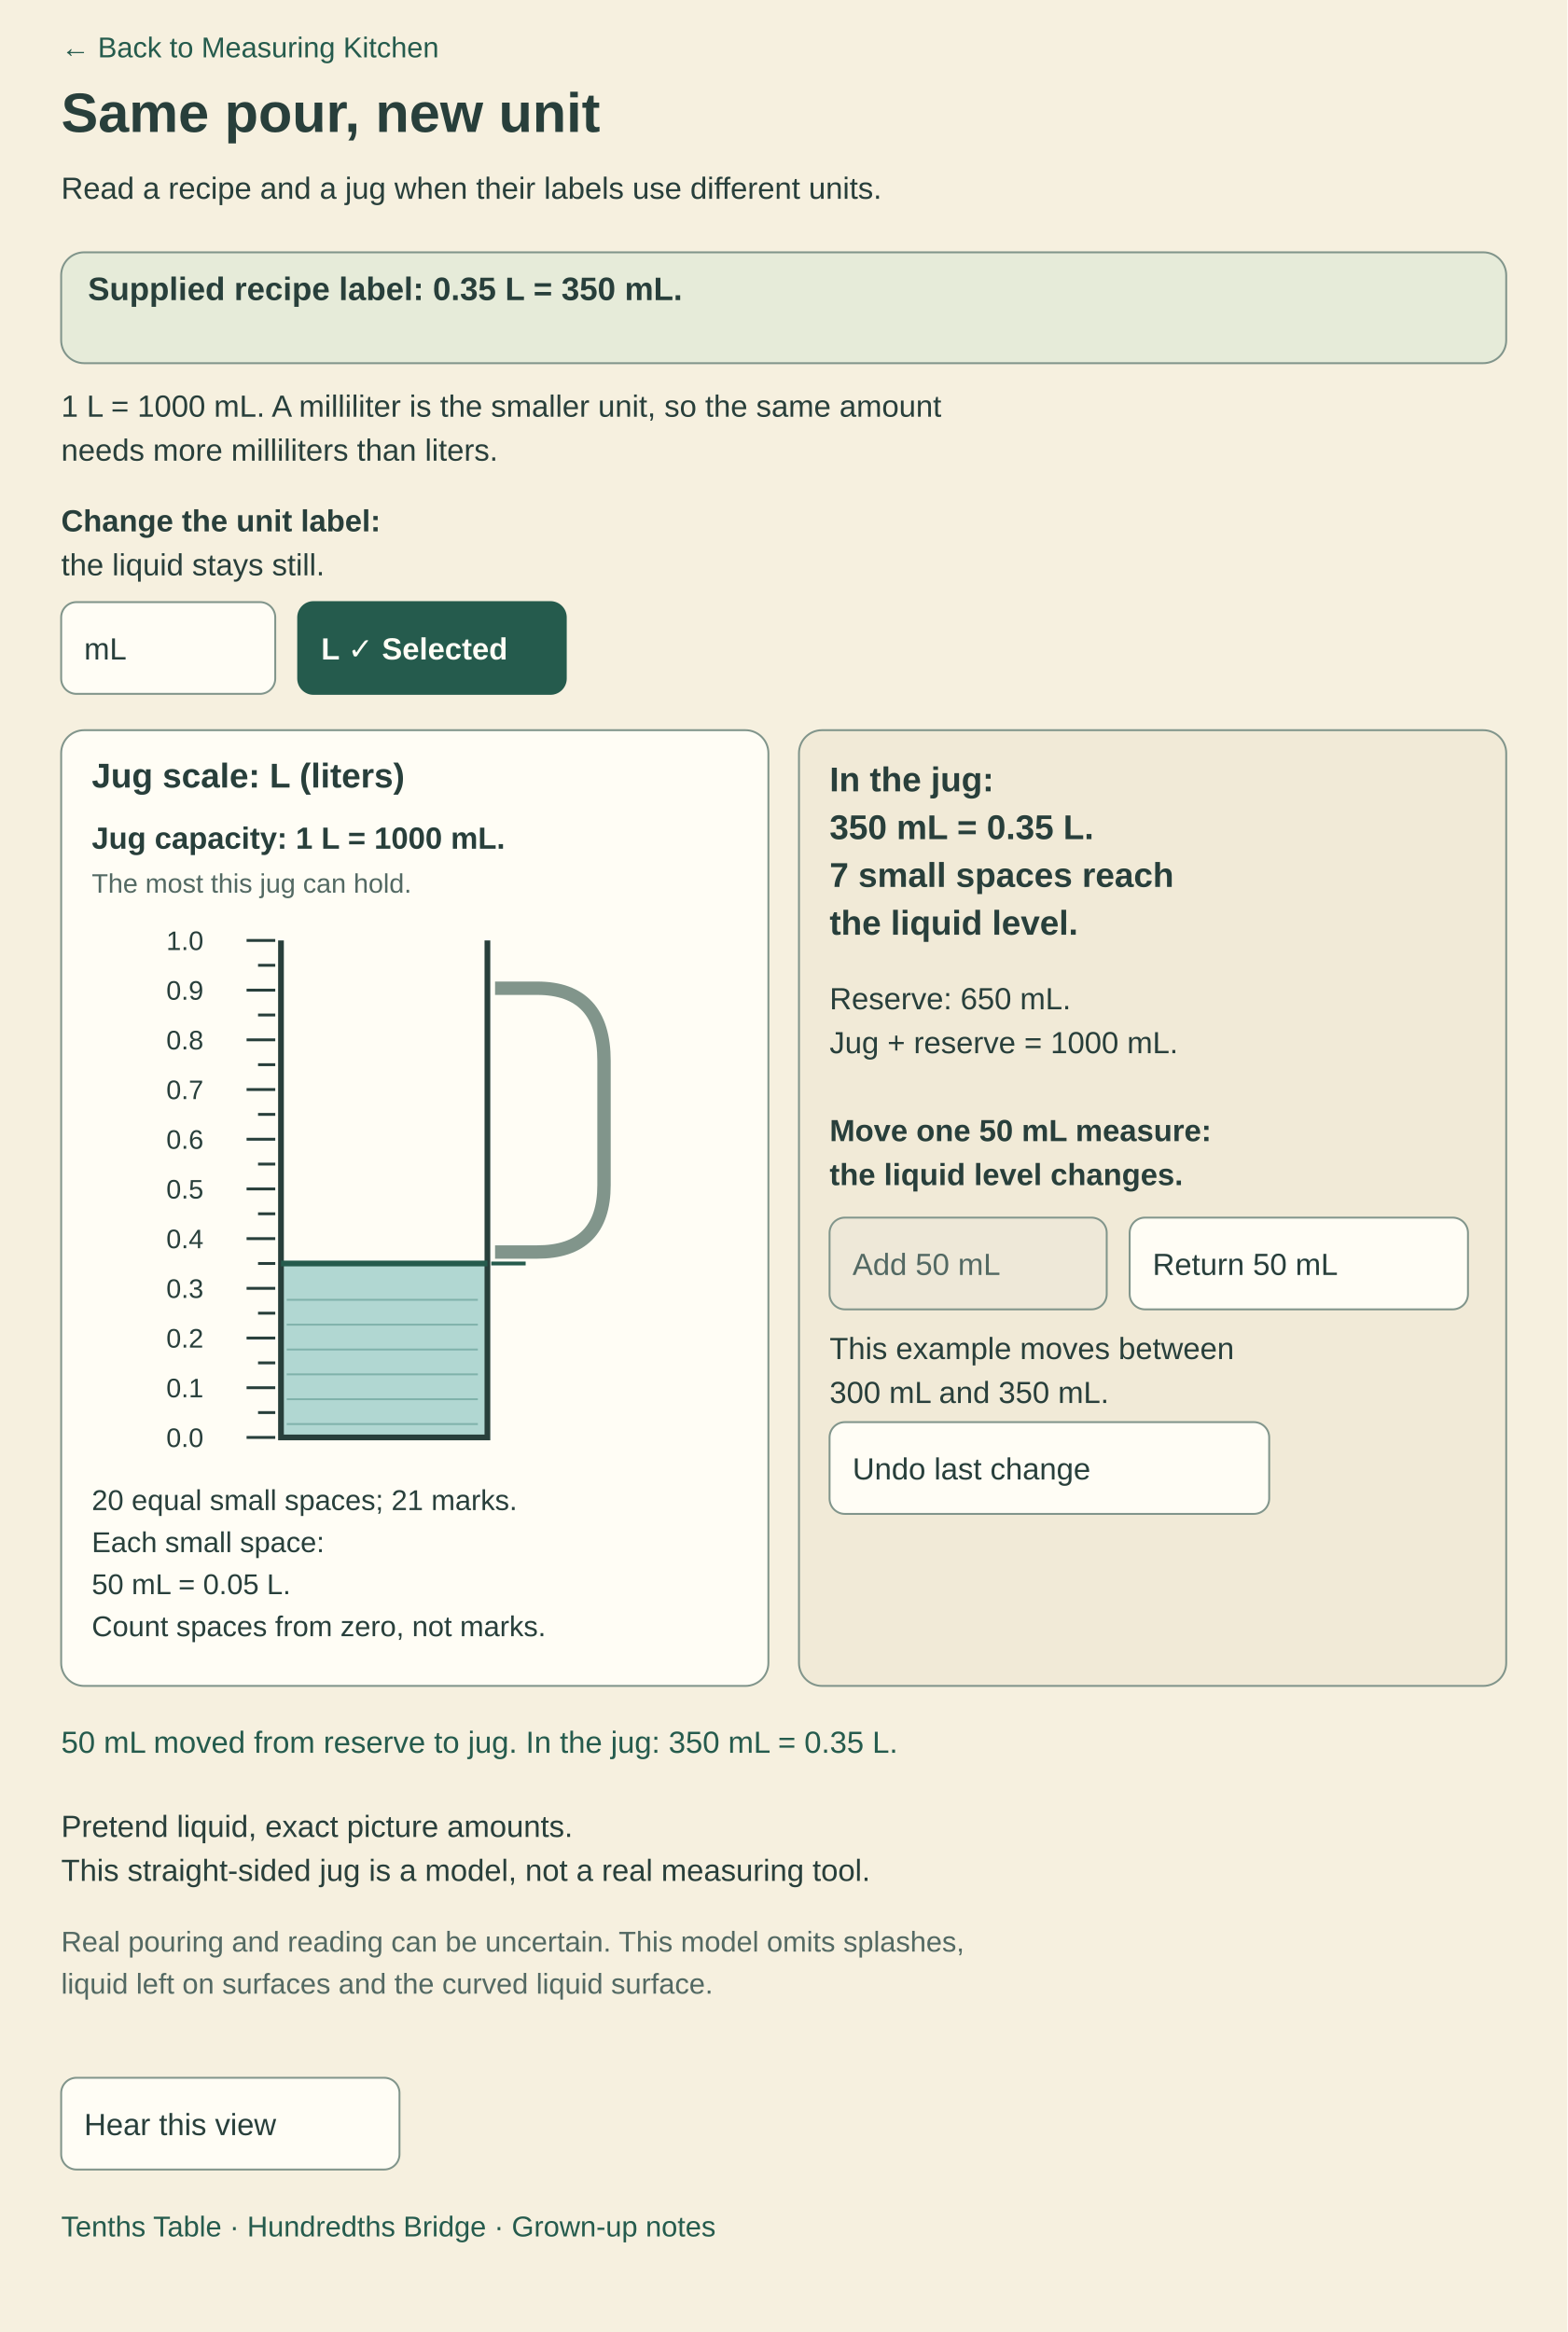
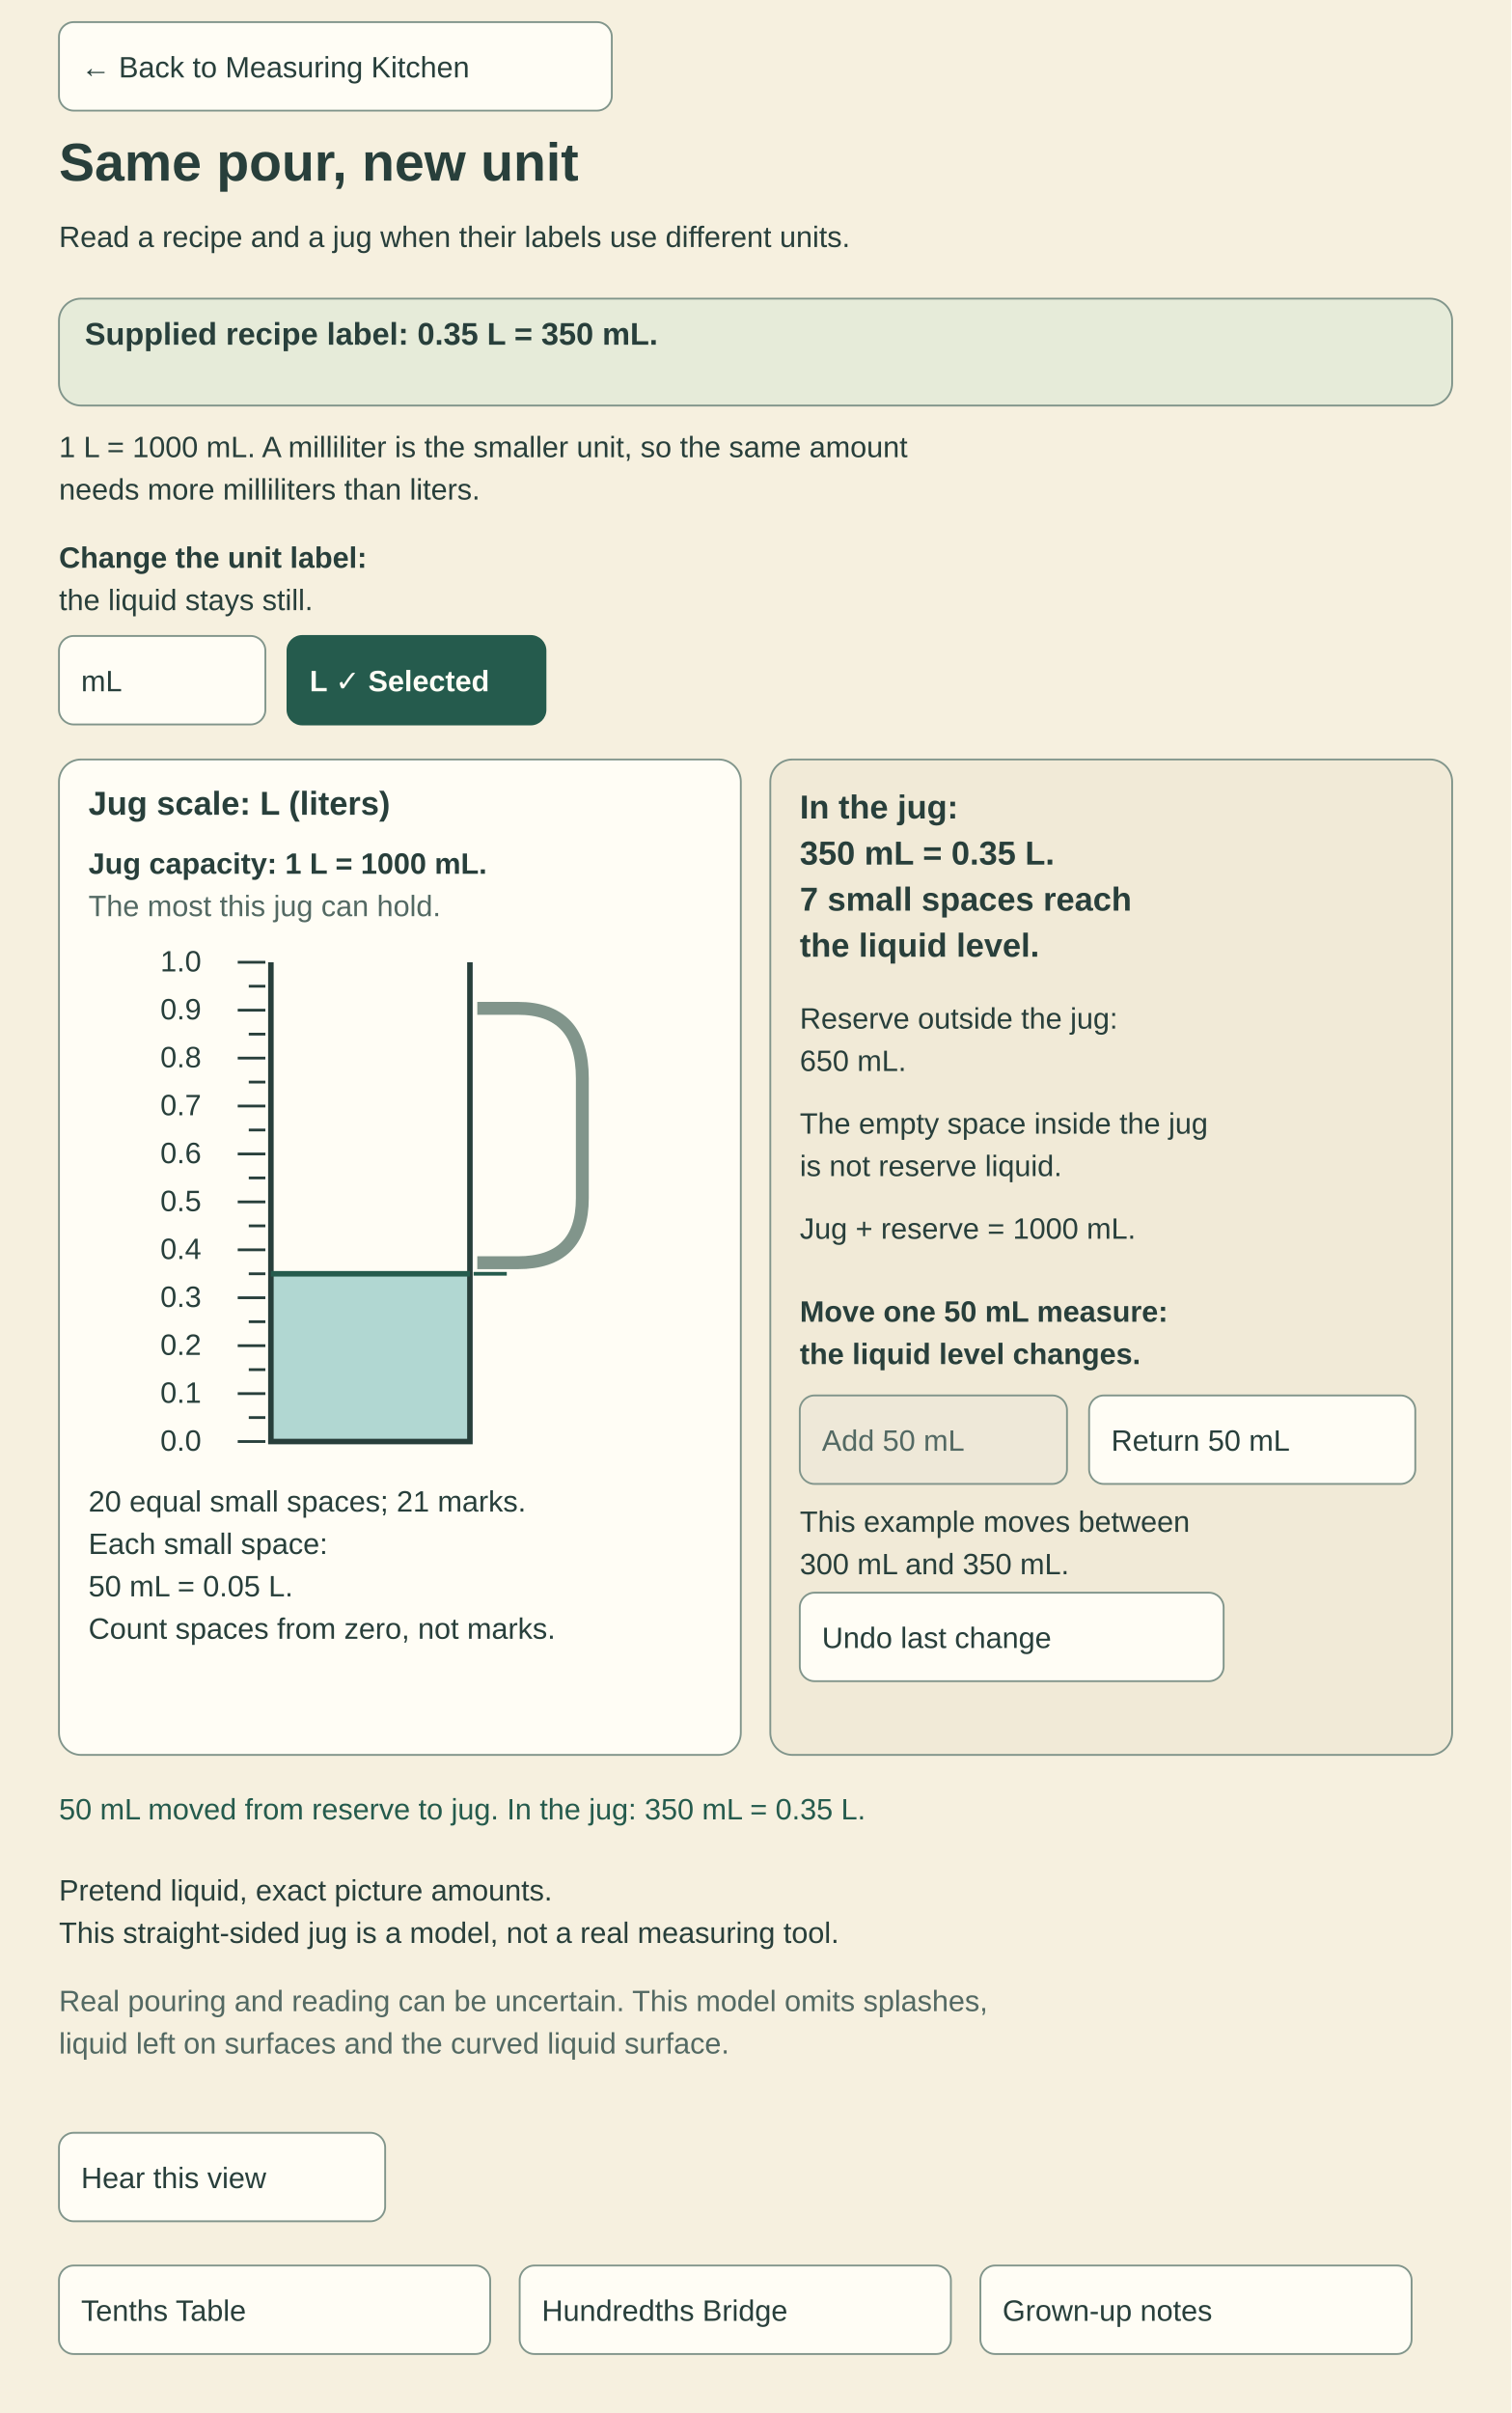
- <svg xmlns="http://www.w3.org/2000/svg" width="820" height="1220" viewBox="0 0 820 1220" role="img" aria-labelledby="title desc">
-   <rect width="820" height="1220" fill="#f6f0df" />
-   <text x="32" y="30" font-family="Arial, sans-serif" font-size="15" font-weight="400" fill="#255b4d">← Back to Measuring Kitchen</text>
-   <text x="32" y="69" font-family="Arial, sans-serif" font-size="29" font-weight="700" fill="#283f3b">Same pour, new unit</text>
-   <text x="32" y="104" font-family="Arial, sans-serif" font-size="16" font-weight="400" fill="#283f3b">Read a recipe and a jug when their labels use different units.</text>
-   <rect x="32" y="132" width="756" height="58" rx="12" fill="#e6ebd9" stroke="#81958b" />
-   <text x="46" y="157" font-family="Arial, sans-serif" font-size="17" font-weight="700" fill="#283f3b">Supplied recipe label: 0.35 L = 350 mL.</text>
-   <text x="32" y="218" font-family="Arial, sans-serif" font-size="16" font-weight="400" fill="#283f3b">1 L = 1000 mL. A milliliter is the smaller unit, so the same amount</text>
-   <text x="32" y="241" font-family="Arial, sans-serif" font-size="16" font-weight="400" fill="#283f3b">needs more milliliters than liters.</text>
-   <text x="32" y="278" font-family="Arial, sans-serif" font-size="16" font-weight="700" fill="#283f3b">Change the unit label:</text>
-   <text x="32" y="301" font-family="Arial, sans-serif" font-size="16" font-weight="400" fill="#283f3b">the liquid stays still.</text>
-   <rect x="32" y="315" width="112" height="48" rx="8" fill="#fffdf5" stroke="#81958b" />
-   <text x="44" y="345" font-family="Arial, sans-serif" font-size="16" font-weight="400" fill="#283f3b">mL</text>
-   <rect x="156" y="315" width="140" height="48" rx="8" fill="#255b4d" stroke="#255b4d" />
-   <text x="168" y="345" font-family="Arial, sans-serif" font-size="16" font-weight="700" fill="#fffdf5">L  ✓ Selected</text>
-   <rect x="32" y="382" width="370" height="500" rx="12" fill="#fffdf5" stroke="#81958b" />
-   <text x="48" y="412" font-family="Arial, sans-serif" font-size="18" font-weight="700" fill="#283f3b">Jug scale: L (liters)</text>
-   <path d="M259 517h22q35 0 35 38v65q0 35-35 35h-22" fill="none" stroke="#81958b" stroke-width="7" />
-   <rect x="147" y="661" width="108" height="91" fill="#b1d7d2" />
-   <path d="M150 745h100" stroke="#80b2ab" stroke-width="1" />
-   <path d="M150 732h100" stroke="#80b2ab" stroke-width="1" />
-   <path d="M150 719h100" stroke="#80b2ab" stroke-width="1" />
-   <path d="M150 706h100" stroke="#80b2ab" stroke-width="1" />
-   <path d="M150 693h100" stroke="#80b2ab" stroke-width="1" />
-   <path d="M150 680h100" stroke="#80b2ab" stroke-width="1" />
-   <path d="M147 492v260h108v-260" fill="none" stroke="#283f3b" stroke-width="3" />
-   <path d="M147 661h108" stroke="#255b4d" stroke-width="3" />
-   <path d="M144 752h-15" stroke="#283f3b" stroke-width="1.5" />
-   <text x="87" y="757" font-family="Arial, sans-serif" font-size="14" font-weight="400" fill="#283f3b">0.0</text>
-   <path d="M144 739h-9" stroke="#283f3b" stroke-width="1.5" />
-   <path d="M144 726h-15" stroke="#283f3b" stroke-width="1.5" />
-   <text x="87" y="731" font-family="Arial, sans-serif" font-size="14" font-weight="400" fill="#283f3b">0.1</text>
-   <path d="M144 713h-9" stroke="#283f3b" stroke-width="1.5" />
-   <path d="M144 700h-15" stroke="#283f3b" stroke-width="1.5" />
-   <text x="87" y="705" font-family="Arial, sans-serif" font-size="14" font-weight="400" fill="#283f3b">0.2</text>
-   <path d="M144 687h-9" stroke="#283f3b" stroke-width="1.5" />
-   <path d="M144 674h-15" stroke="#283f3b" stroke-width="1.5" />
-   <text x="87" y="679" font-family="Arial, sans-serif" font-size="14" font-weight="400" fill="#283f3b">0.3</text>
-   <path d="M144 661h-9" stroke="#283f3b" stroke-width="1.5" />
-   <path d="M144 648h-15" stroke="#283f3b" stroke-width="1.5" />
-   <text x="87" y="653" font-family="Arial, sans-serif" font-size="14" font-weight="400" fill="#283f3b">0.4</text>
-   <path d="M144 635h-9" stroke="#283f3b" stroke-width="1.5" />
-   <path d="M144 622h-15" stroke="#283f3b" stroke-width="1.5" />
-   <text x="87" y="627" font-family="Arial, sans-serif" font-size="14" font-weight="400" fill="#283f3b">0.5</text>
-   <path d="M144 609h-9" stroke="#283f3b" stroke-width="1.5" />
-   <path d="M144 596h-15" stroke="#283f3b" stroke-width="1.5" />
-   <text x="87" y="601" font-family="Arial, sans-serif" font-size="14" font-weight="400" fill="#283f3b">0.6</text>
-   <path d="M144 583h-9" stroke="#283f3b" stroke-width="1.5" />
-   <path d="M144 570h-15" stroke="#283f3b" stroke-width="1.5" />
-   <text x="87" y="575" font-family="Arial, sans-serif" font-size="14" font-weight="400" fill="#283f3b">0.7</text>
-   <path d="M144 557h-9" stroke="#283f3b" stroke-width="1.5" />
-   <path d="M144 544h-15" stroke="#283f3b" stroke-width="1.5" />
-   <text x="87" y="549" font-family="Arial, sans-serif" font-size="14" font-weight="400" fill="#283f3b">0.8</text>
-   <path d="M144 531h-9" stroke="#283f3b" stroke-width="1.5" />
-   <path d="M144 518h-15" stroke="#283f3b" stroke-width="1.5" />
-   <text x="87" y="523" font-family="Arial, sans-serif" font-size="14" font-weight="400" fill="#283f3b">0.9</text>
-   <path d="M144 505h-9" stroke="#283f3b" stroke-width="1.5" />
-   <path d="M144 492h-15" stroke="#283f3b" stroke-width="1.5" />
-   <text x="87" y="497" font-family="Arial, sans-serif" font-size="14" font-weight="400" fill="#283f3b">1.0</text>
-   <path d="M257 661h18" stroke="#255b4d" stroke-width="2" />
-   <text x="48" y="444" font-family="Arial, sans-serif" font-size="16" font-weight="700" fill="#283f3b">Jug capacity: 1 L = 1000 mL.</text>
-   <text x="48" y="467" font-family="Arial, sans-serif" font-size="14" font-weight="400" fill="#536963">The most this jug can hold.</text>
-   <text x="48" y="790" font-family="Arial, sans-serif" font-size="15" font-weight="400" fill="#283f3b">20 equal small spaces; 21 marks.</text>
-   <text x="48" y="812" font-family="Arial, sans-serif" font-size="15" font-weight="400" fill="#283f3b">Each small space:</text>
-   <text x="48" y="834" font-family="Arial, sans-serif" font-size="15" font-weight="400" fill="#283f3b">50 mL = 0.05 L.</text>
-   <text x="48" y="856" font-family="Arial, sans-serif" font-size="15" font-weight="400" fill="#283f3b">Count spaces from zero, not marks.</text>
-   <rect x="418" y="382" width="370" height="500" rx="12" fill="#f1ead7" stroke="#81958b" />
-   <text x="434" y="414" font-family="Arial, sans-serif" font-size="18" font-weight="700" fill="#283f3b">In the jug:</text>
-   <text x="434" y="439" font-family="Arial, sans-serif" font-size="18" font-weight="700" fill="#283f3b">350 mL = 0.35 L.</text>
-   <text x="434" y="464" font-family="Arial, sans-serif" font-size="18" font-weight="700" fill="#283f3b">7 small spaces reach</text>
-   <text x="434" y="489" font-family="Arial, sans-serif" font-size="18" font-weight="700" fill="#283f3b">the liquid level.</text>
-   <text x="434" y="528" font-family="Arial, sans-serif" font-size="16" font-weight="400" fill="#283f3b">Reserve: 650 mL.</text>
-   <text x="434" y="551" font-family="Arial, sans-serif" font-size="16" font-weight="400" fill="#283f3b">Jug + reserve = 1000 mL.</text>
-   <text x="434" y="597" font-family="Arial, sans-serif" font-size="16" font-weight="700" fill="#283f3b">Move one 50 mL measure:</text>
-   <text x="434" y="620" font-family="Arial, sans-serif" font-size="16" font-weight="700" fill="#283f3b">the liquid level changes.</text>
-   <rect x="434" y="637" width="145" height="48" rx="8" fill="#eee8d8" stroke="#81958b" />
-   <text x="446" y="667" font-family="Arial, sans-serif" font-size="16" font-weight="400" fill="#536963">Add 50 mL</text>
-   <rect x="591" y="637" width="177" height="48" rx="8" fill="#fffdf5" stroke="#81958b" />
-   <text x="603" y="667" font-family="Arial, sans-serif" font-size="16" font-weight="400" fill="#283f3b">Return 50 mL</text>
-   <text x="434" y="711" font-family="Arial, sans-serif" font-size="16" font-weight="400" fill="#283f3b">This example moves between</text>
-   <text x="434" y="734" font-family="Arial, sans-serif" font-size="16" font-weight="400" fill="#283f3b">300 mL and 350 mL.</text>
-   <rect x="434" y="744" width="230" height="48" rx="8" fill="#fffdf5" stroke="#81958b" />
-   <text x="446" y="774" font-family="Arial, sans-serif" font-size="16" font-weight="400" fill="#283f3b">Undo last change</text>
-   <text x="32" y="917" font-family="Arial, sans-serif" font-size="16" font-weight="400" fill="#255b4d">50 mL moved from reserve to jug. In the jug: 350 mL = 0.35 L.</text>
-   <text x="32" y="961" font-family="Arial, sans-serif" font-size="16" font-weight="400" fill="#283f3b">Pretend liquid, exact picture amounts.</text>
-   <text x="32" y="984" font-family="Arial, sans-serif" font-size="16" font-weight="400" fill="#283f3b">This straight-sided jug is a model, not a real measuring tool.</text>
-   <text x="32" y="1021" font-family="Arial, sans-serif" font-size="15" font-weight="400" fill="#536963">Real pouring and reading can be uncertain. This model omits splashes,</text>
-   <text x="32" y="1043" font-family="Arial, sans-serif" font-size="15" font-weight="400" fill="#536963">liquid left on surfaces and the curved liquid surface.</text>
-   <rect x="32" y="1087" width="177" height="48" rx="8" fill="#fffdf5" stroke="#81958b" />
-   <text x="44" y="1117" font-family="Arial, sans-serif" font-size="16" font-weight="400" fill="#283f3b">Hear this view</text>
-   <text x="32" y="1170" font-family="Arial, sans-serif" font-size="15" font-weight="400" fill="#255b4d">Tenths Table · Hundredths Bridge · Grown-up notes</text>
+ <svg xmlns="http://www.w3.org/2000/svg" width="820" height="1309" viewBox="0 0 820 1309" role="img" aria-labelledby="title desc">
+   <rect width="820" height="1309" fill="#f6f0df" />
+   <rect x="32" y="12" width="300" height="48" rx="8" fill="#fffdf5" stroke="#81958b" />
+   <text x="44" y="42" font-family="Arial, sans-serif" font-size="16" font-weight="400" fill="#283f3b">← Back to Measuring Kitchen</text>
+   <text x="32" y="98" font-family="Arial, sans-serif" font-size="29" font-weight="700" fill="#283f3b">Same pour, new unit</text>
+   <text x="32" y="134" font-family="Arial, sans-serif" font-size="16" font-weight="400" fill="#283f3b">Read a recipe and a jug when their labels use different units.</text>
+   <rect x="32" y="162" width="756" height="58" rx="12" fill="#e6ebd9" stroke="#81958b" />
+   <text x="46" y="187" font-family="Arial, sans-serif" font-size="17" font-weight="700" fill="#283f3b">Supplied recipe label: 0.35 L = 350 mL.</text>
+   <text x="32" y="248" font-family="Arial, sans-serif" font-size="16" font-weight="400" fill="#283f3b">1 L = 1000 mL. A milliliter is the smaller unit, so the same amount</text>
+   <text x="32" y="271" font-family="Arial, sans-serif" font-size="16" font-weight="400" fill="#283f3b">needs more milliliters than liters.</text>
+   <text x="32" y="308" font-family="Arial, sans-serif" font-size="16" font-weight="700" fill="#283f3b">Change the unit label:</text>
+   <text x="32" y="331" font-family="Arial, sans-serif" font-size="16" font-weight="400" fill="#283f3b">the liquid stays still.</text>
+   <rect x="32" y="345" width="112" height="48" rx="8" fill="#fffdf5" stroke="#81958b" />
+   <text x="44" y="375" font-family="Arial, sans-serif" font-size="16" font-weight="400" fill="#283f3b">mL</text>
+   <rect x="156" y="345" width="140" height="48" rx="8" fill="#255b4d" stroke="#255b4d" />
+   <text x="168" y="375" font-family="Arial, sans-serif" font-size="16" font-weight="700" fill="#fffdf5">L  ✓ Selected</text>
+   <rect x="32" y="412" width="370" height="540" rx="12" fill="#fffdf5" stroke="#81958b" />
+   <text x="48" y="442" font-family="Arial, sans-serif" font-size="18" font-weight="700" fill="#283f3b">Jug scale: L (liters)</text>
+   <path d="M259 547h22q35 0 35 38v65q0 35-35 35h-22" fill="none" stroke="#81958b" stroke-width="7" />
+   <rect x="147" y="691" width="108" height="91" fill="#b1d7d2" />
+   <path d="M147 522v260h108v-260" fill="none" stroke="#283f3b" stroke-width="3" />
+   <path d="M147 691h108" stroke="#255b4d" stroke-width="3" />
+   <path d="M144 782h-15" stroke="#283f3b" stroke-width="1.5" />
+   <text x="87" y="787" font-family="Arial, sans-serif" font-size="16" font-weight="400" fill="#283f3b">0.0</text>
+   <path d="M144 769h-9" stroke="#283f3b" stroke-width="1.5" />
+   <path d="M144 756h-15" stroke="#283f3b" stroke-width="1.5" />
+   <text x="87" y="761" font-family="Arial, sans-serif" font-size="16" font-weight="400" fill="#283f3b">0.1</text>
+   <path d="M144 743h-9" stroke="#283f3b" stroke-width="1.5" />
+   <path d="M144 730h-15" stroke="#283f3b" stroke-width="1.5" />
+   <text x="87" y="735" font-family="Arial, sans-serif" font-size="16" font-weight="400" fill="#283f3b">0.2</text>
+   <path d="M144 717h-9" stroke="#283f3b" stroke-width="1.5" />
+   <path d="M144 704h-15" stroke="#283f3b" stroke-width="1.5" />
+   <text x="87" y="709" font-family="Arial, sans-serif" font-size="16" font-weight="400" fill="#283f3b">0.3</text>
+   <path d="M144 691h-9" stroke="#283f3b" stroke-width="1.5" />
+   <path d="M144 678h-15" stroke="#283f3b" stroke-width="1.5" />
+   <text x="87" y="683" font-family="Arial, sans-serif" font-size="16" font-weight="400" fill="#283f3b">0.4</text>
+   <path d="M144 665h-9" stroke="#283f3b" stroke-width="1.5" />
+   <path d="M144 652h-15" stroke="#283f3b" stroke-width="1.5" />
+   <text x="87" y="657" font-family="Arial, sans-serif" font-size="16" font-weight="400" fill="#283f3b">0.5</text>
+   <path d="M144 639h-9" stroke="#283f3b" stroke-width="1.5" />
+   <path d="M144 626h-15" stroke="#283f3b" stroke-width="1.5" />
+   <text x="87" y="631" font-family="Arial, sans-serif" font-size="16" font-weight="400" fill="#283f3b">0.6</text>
+   <path d="M144 613h-9" stroke="#283f3b" stroke-width="1.5" />
+   <path d="M144 600h-15" stroke="#283f3b" stroke-width="1.5" />
+   <text x="87" y="605" font-family="Arial, sans-serif" font-size="16" font-weight="400" fill="#283f3b">0.7</text>
+   <path d="M144 587h-9" stroke="#283f3b" stroke-width="1.5" />
+   <path d="M144 574h-15" stroke="#283f3b" stroke-width="1.5" />
+   <text x="87" y="579" font-family="Arial, sans-serif" font-size="16" font-weight="400" fill="#283f3b">0.8</text>
+   <path d="M144 561h-9" stroke="#283f3b" stroke-width="1.5" />
+   <path d="M144 548h-15" stroke="#283f3b" stroke-width="1.5" />
+   <text x="87" y="553" font-family="Arial, sans-serif" font-size="16" font-weight="400" fill="#283f3b">0.9</text>
+   <path d="M144 535h-9" stroke="#283f3b" stroke-width="1.5" />
+   <path d="M144 522h-15" stroke="#283f3b" stroke-width="1.5" />
+   <text x="87" y="527" font-family="Arial, sans-serif" font-size="16" font-weight="400" fill="#283f3b">1.0</text>
+   <path d="M257 691h18" stroke="#255b4d" stroke-width="2" />
+   <text x="48" y="474" font-family="Arial, sans-serif" font-size="16" font-weight="700" fill="#283f3b">Jug capacity: 1 L = 1000 mL.</text>
+   <text x="48" y="497" font-family="Arial, sans-serif" font-size="16" font-weight="400" fill="#536963">The most this jug can hold.</text>
+   <text x="48" y="820" font-family="Arial, sans-serif" font-size="16" font-weight="400" fill="#283f3b">20 equal small spaces; 21 marks.</text>
+   <text x="48" y="843" font-family="Arial, sans-serif" font-size="16" font-weight="400" fill="#283f3b">Each small space:</text>
+   <text x="48" y="866" font-family="Arial, sans-serif" font-size="16" font-weight="400" fill="#283f3b">50 mL = 0.05 L.</text>
+   <text x="48" y="889" font-family="Arial, sans-serif" font-size="16" font-weight="400" fill="#283f3b">Count spaces from zero, not marks.</text>
+   <rect x="418" y="412" width="370" height="540" rx="12" fill="#f1ead7" stroke="#81958b" />
+   <text x="434" y="444" font-family="Arial, sans-serif" font-size="18" font-weight="700" fill="#283f3b">In the jug:</text>
+   <text x="434" y="469" font-family="Arial, sans-serif" font-size="18" font-weight="700" fill="#283f3b">350 mL = 0.35 L.</text>
+   <text x="434" y="494" font-family="Arial, sans-serif" font-size="18" font-weight="700" fill="#283f3b">7 small spaces reach</text>
+   <text x="434" y="519" font-family="Arial, sans-serif" font-size="18" font-weight="700" fill="#283f3b">the liquid level.</text>
+   <text x="434" y="558" font-family="Arial, sans-serif" font-size="16" font-weight="400" fill="#283f3b">Reserve outside the jug:</text>
+   <text x="434" y="581" font-family="Arial, sans-serif" font-size="16" font-weight="400" fill="#283f3b">650 mL.</text>
+   <text x="434" y="615" font-family="Arial, sans-serif" font-size="16" font-weight="400" fill="#283f3b">The empty space inside the jug</text>
+   <text x="434" y="638" font-family="Arial, sans-serif" font-size="16" font-weight="400" fill="#283f3b">is not reserve liquid.</text>
+   <text x="434" y="672" font-family="Arial, sans-serif" font-size="16" font-weight="400" fill="#283f3b">Jug + reserve = 1000 mL.</text>
+   <text x="434" y="717" font-family="Arial, sans-serif" font-size="16" font-weight="700" fill="#283f3b">Move one 50 mL measure:</text>
+   <text x="434" y="740" font-family="Arial, sans-serif" font-size="16" font-weight="700" fill="#283f3b">the liquid level changes.</text>
+   <rect x="434" y="757" width="145" height="48" rx="8" fill="#eee8d8" stroke="#81958b" />
+   <text x="446" y="787" font-family="Arial, sans-serif" font-size="16" font-weight="400" fill="#536963">Add 50 mL</text>
+   <rect x="591" y="757" width="177" height="48" rx="8" fill="#fffdf5" stroke="#81958b" />
+   <text x="603" y="787" font-family="Arial, sans-serif" font-size="16" font-weight="400" fill="#283f3b">Return 50 mL</text>
+   <text x="434" y="831" font-family="Arial, sans-serif" font-size="16" font-weight="400" fill="#283f3b">This example moves between</text>
+   <text x="434" y="854" font-family="Arial, sans-serif" font-size="16" font-weight="400" fill="#283f3b">300 mL and 350 mL.</text>
+   <rect x="434" y="864" width="230" height="48" rx="8" fill="#fffdf5" stroke="#81958b" />
+   <text x="446" y="894" font-family="Arial, sans-serif" font-size="16" font-weight="400" fill="#283f3b">Undo last change</text>
+   <text x="32" y="987" font-family="Arial, sans-serif" font-size="16" font-weight="400" fill="#255b4d">50 mL moved from reserve to jug. In the jug: 350 mL = 0.35 L.</text>
+   <text x="32" y="1031" font-family="Arial, sans-serif" font-size="16" font-weight="400" fill="#283f3b">Pretend liquid, exact picture amounts.</text>
+   <text x="32" y="1054" font-family="Arial, sans-serif" font-size="16" font-weight="400" fill="#283f3b">This straight-sided jug is a model, not a real measuring tool.</text>
+   <text x="32" y="1091" font-family="Arial, sans-serif" font-size="16" font-weight="400" fill="#536963">Real pouring and reading can be uncertain. This model omits splashes,</text>
+   <text x="32" y="1114" font-family="Arial, sans-serif" font-size="16" font-weight="400" fill="#536963">liquid left on surfaces and the curved liquid surface.</text>
+   <rect x="32" y="1157" width="177" height="48" rx="8" fill="#fffdf5" stroke="#81958b" />
+   <text x="44" y="1187" font-family="Arial, sans-serif" font-size="16" font-weight="400" fill="#283f3b">Hear this view</text>
+   <rect x="32" y="1229" width="234" height="48" rx="8" fill="#fffdf5" stroke="#81958b" />
+   <text x="44" y="1259" font-family="Arial, sans-serif" font-size="16" font-weight="400" fill="#283f3b">Tenths Table</text>
+   <rect x="282" y="1229" width="234" height="48" rx="8" fill="#fffdf5" stroke="#81958b" />
+   <text x="294" y="1259" font-family="Arial, sans-serif" font-size="16" font-weight="400" fill="#283f3b">Hundredths Bridge</text>
+   <rect x="532" y="1229" width="234" height="48" rx="8" fill="#fffdf5" stroke="#81958b" />
+   <text x="544" y="1259" font-family="Arial, sans-serif" font-size="16" font-weight="400" fill="#283f3b">Grown-up notes</text>
</svg>
